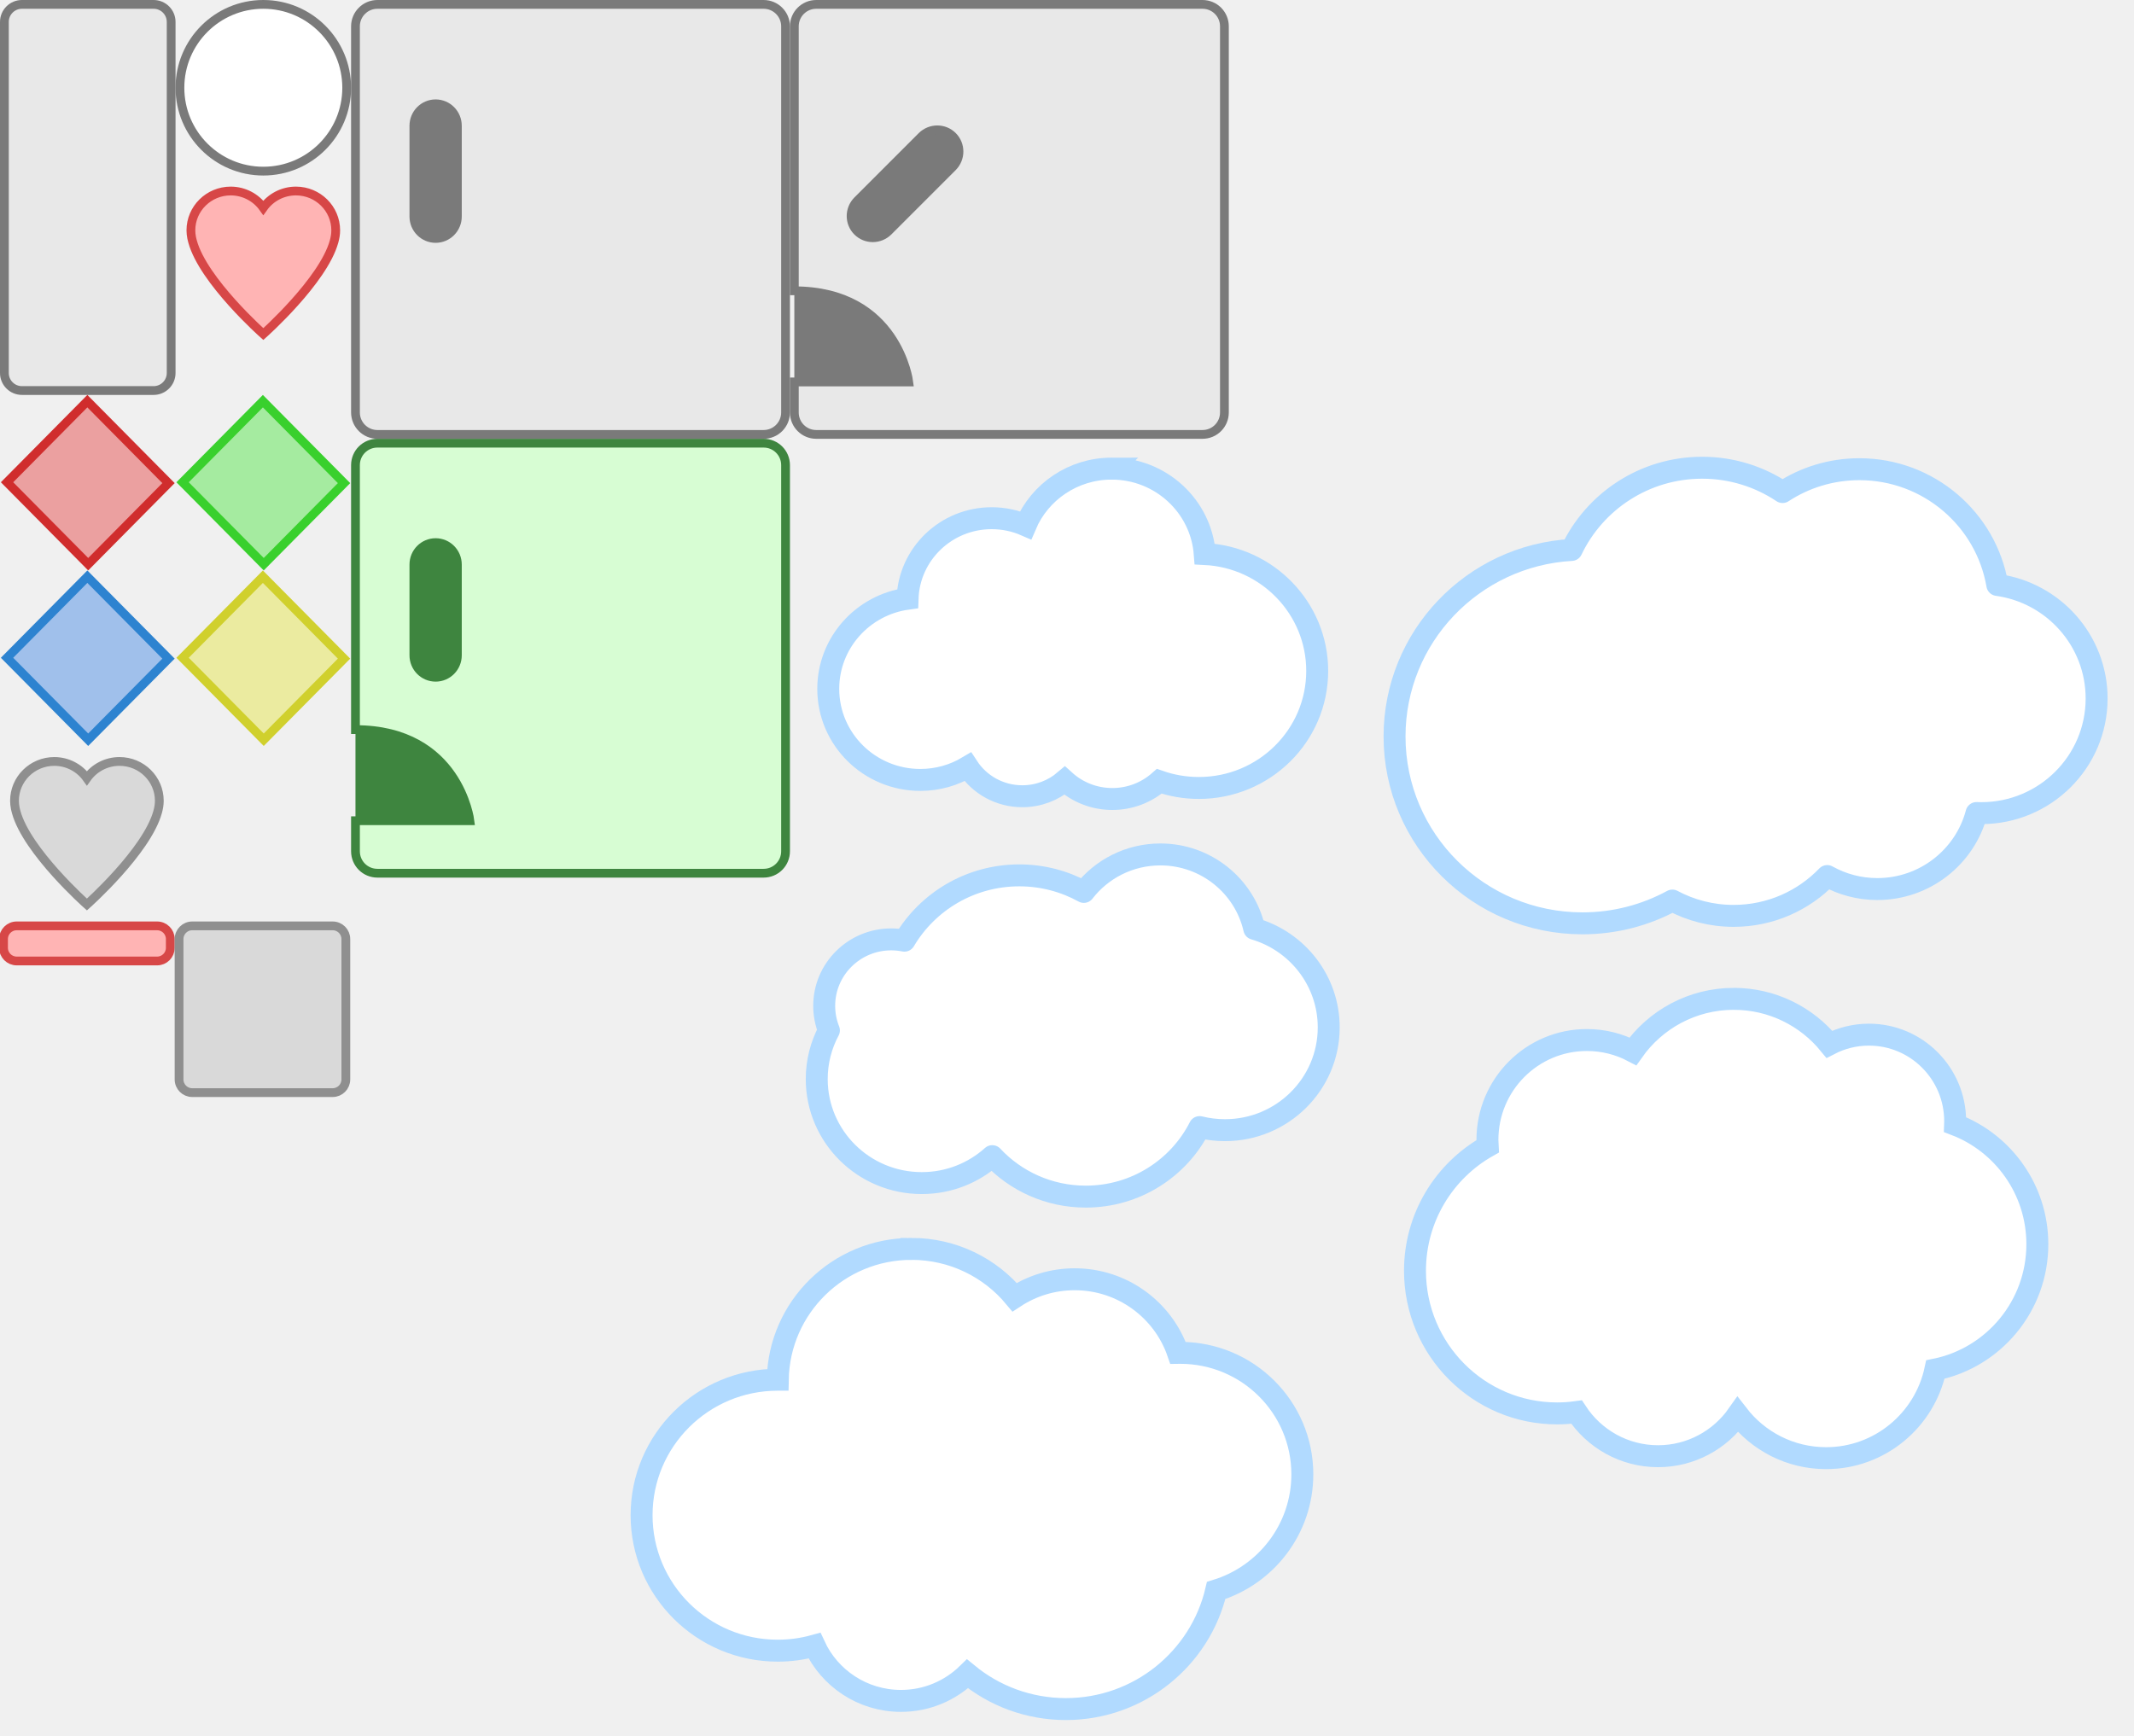
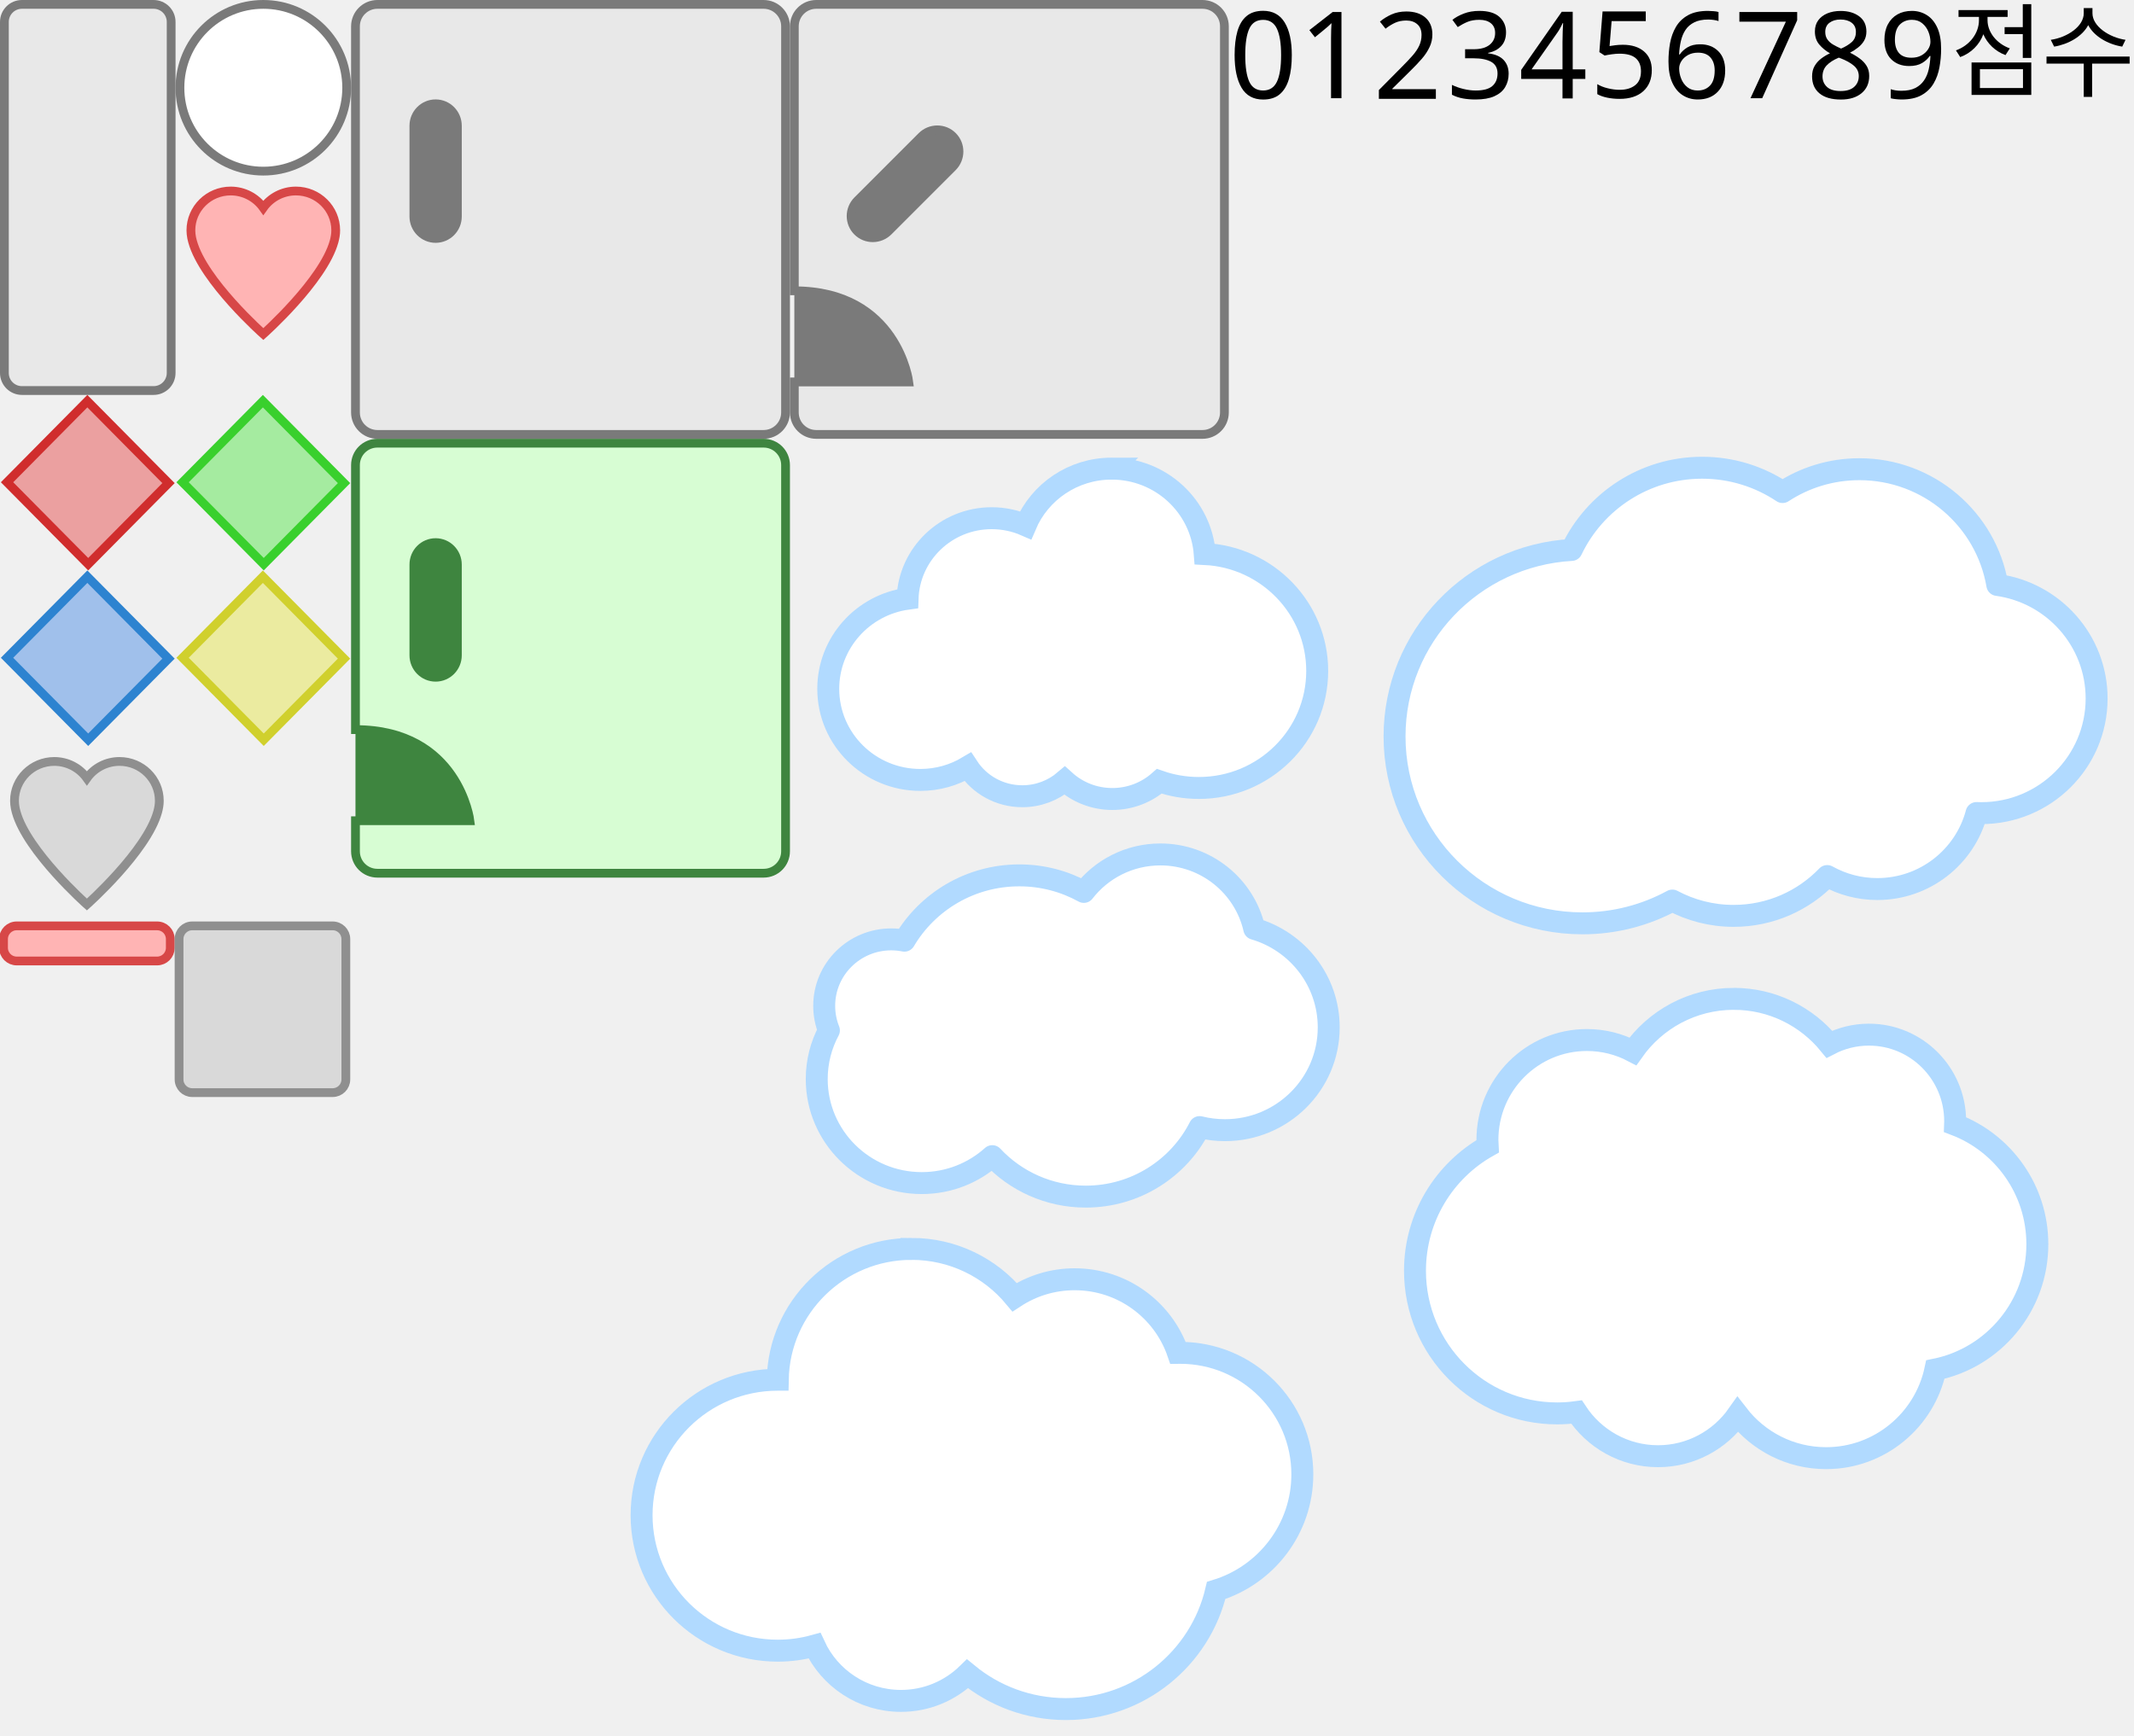
<svg xmlns="http://www.w3.org/2000/svg" width="486.262" height="395.558" id="svg2" version="1.1" style="enable-background:new">
  <defs id="defs4">
    <linearGradient id="linearGradient3915">
      <stop style="stop-color:#f8fcff;stop-opacity:0.88;" offset="0" id="stop3917" />
      <stop style="stop-color:#f2f2f2;stop-opacity:0.768;" offset="1" id="stop3919" />
    </linearGradient>
  </defs>
  <g id="layer1" transform="translate(0,-852.3622)" style="display:none">
    <rect style="opacity:1;fill:#d5d5d5;fill-opacity:1;fill-rule:nonzero;stroke:none;stroke-width:3;stroke-linecap:butt;stroke-linejoin:miter;stroke-miterlimit:4;stroke-dasharray:6, 3;stroke-dashoffset:0;stroke-opacity:1" id="rect4133" width="40" height="30" x="0" y="852.362" />
    <rect y="882.362" x="0" height="30" width="40" id="rect4135" style="opacity:1;fill:#e0e0e0;fill-opacity:1;fill-rule:nonzero;stroke:none;stroke-width:3;stroke-linecap:butt;stroke-linejoin:miter;stroke-miterlimit:4;stroke-dasharray:6, 3;stroke-dashoffset:0;stroke-opacity:1" />
    <rect style="opacity:1;fill:#d5d5d5;fill-opacity:1;fill-rule:nonzero;stroke:none;stroke-width:3;stroke-linecap:butt;stroke-linejoin:miter;stroke-miterlimit:4;stroke-dasharray:6, 3;stroke-dashoffset:0;stroke-opacity:1" id="rect4137" width="40" height="30" x="0" y="912.362" />
    <rect y="852.362" x="40" height="40" width="40" id="rect4154" style="opacity:1;fill:#c0c0c0;fill-opacity:1;fill-rule:nonzero;stroke:none;stroke-width:3;stroke-linecap:butt;stroke-linejoin:miter;stroke-miterlimit:4;stroke-dasharray:6, 3;stroke-dashoffset:0;stroke-opacity:1" />
    <rect style="opacity:1;fill:#aaaaaa;fill-opacity:1;fill-rule:nonzero;stroke:none;stroke-width:3;stroke-linecap:butt;stroke-linejoin:miter;stroke-miterlimit:4;stroke-dasharray:6, 3;stroke-dashoffset:0;stroke-opacity:1" id="rect4159" width="40" height="40" x="40" y="892.362" />
    <rect y="852.362" x="80" height="100" width="100" id="rect4209" style="opacity:1;fill:#9e9e9e;fill-opacity:1;fill-rule:nonzero;stroke:none;stroke-width:3;stroke-linecap:butt;stroke-linejoin:miter;stroke-miterlimit:4;stroke-dasharray:6, 3;stroke-dashoffset:0;stroke-opacity:1" />
    <rect style="opacity:1;fill:#c4c4c4;fill-opacity:1;fill-rule:nonzero;stroke:none;stroke-width:3;stroke-linecap:butt;stroke-linejoin:miter;stroke-miterlimit:4;stroke-dasharray:6, 3;stroke-dashoffset:0;stroke-opacity:1" id="rect4211" width="100" height="100" x="80" y="952.362" />
    <rect y="852.362" x="180" height="100" width="100" id="rect4213" style="opacity:1;fill:#7e7e7e;fill-opacity:1;fill-rule:nonzero;stroke:none;stroke-width:3;stroke-linecap:butt;stroke-linejoin:miter;stroke-miterlimit:4;stroke-dasharray:6, 3;stroke-dashoffset:0;stroke-opacity:1" />
    <rect style="opacity:1;fill:#969696;fill-opacity:1;fill-rule:nonzero;stroke:none;stroke-width:5;stroke-linecap:butt;stroke-linejoin:miter;stroke-miterlimit:4;stroke-dasharray:none;stroke-dashoffset:0;stroke-opacity:1;enable-background:new" id="rect4459" width="128.874" height="88.881" x="180" y="952.362" />
    <rect y="952.362" x="308.874" height="117.015" width="177.388" id="rect4491" style="opacity:1;fill:#c1c1c1;fill-opacity:1;fill-rule:nonzero;stroke:none;stroke-width:5;stroke-linecap:butt;stroke-linejoin:miter;stroke-miterlimit:4;stroke-dasharray:none;stroke-dashoffset:0;stroke-opacity:1;enable-background:new" />
    <rect y="952.362" x="180" height="88.881" width="128.874" id="rect4493" style="opacity:1;fill:#969696;fill-opacity:1;fill-rule:nonzero;stroke:none;stroke-width:5;stroke-linecap:butt;stroke-linejoin:miter;stroke-miterlimit:4;stroke-dasharray:none;stroke-dashoffset:0;stroke-opacity:1;enable-background:new" />
    <rect style="opacity:1;fill:#626262;fill-opacity:1;fill-rule:nonzero;stroke:none;stroke-width:5;stroke-linecap:butt;stroke-linejoin:miter;stroke-miterlimit:4;stroke-dasharray:none;stroke-dashoffset:0;stroke-opacity:1;enable-background:new" id="rect4495" width="131.461" height="89.662" x="178.707" y="1041.243" />
    <rect style="opacity:1;fill:#969696;fill-opacity:1;fill-rule:nonzero;stroke:none;stroke-width:5;stroke-linecap:butt;stroke-linejoin:miter;stroke-miterlimit:4;stroke-dasharray:none;stroke-dashoffset:0;stroke-opacity:1;enable-background:new" id="rect4497" width="168.538" height="125.901" x="309.062" y="1069.377" />
    <rect style="opacity:1;fill:#c1c1c1;fill-opacity:1;fill-rule:nonzero;stroke:none;stroke-width:5;stroke-linecap:butt;stroke-linejoin:miter;stroke-miterlimit:4;stroke-dasharray:none;stroke-dashoffset:0;stroke-opacity:1;enable-background:new" id="rect4499" width="177.388" height="117.015" x="132.779" y="1130.905" />
    <rect style="opacity:1;fill:#606060;fill-opacity:1;fill-rule:nonzero;stroke:none;stroke-width:2;stroke-linecap:butt;stroke-linejoin:miter;stroke-miterlimit:4;stroke-dasharray:none;stroke-dashoffset:0;stroke-opacity:1" id="rect4170" width="40" height="40" x="0" y="942.362" />
    <rect y="942.362" x="40" height="40" width="40" id="rect4182" style="opacity:1;fill:#606060;fill-opacity:1;fill-rule:nonzero;stroke:none;stroke-width:2;stroke-linecap:butt;stroke-linejoin:miter;stroke-miterlimit:4;stroke-dasharray:none;stroke-dashoffset:0;stroke-opacity:1" />
    <rect style="opacity:1;fill:#606060;fill-opacity:1;fill-rule:nonzero;stroke:none;stroke-width:2;stroke-linecap:butt;stroke-linejoin:miter;stroke-miterlimit:4;stroke-dasharray:none;stroke-dashoffset:0;stroke-opacity:1" id="rect4186" width="40" height="40" x="0" y="982.362" />
    <rect style="opacity:1;fill:#606060;fill-opacity:1;fill-rule:nonzero;stroke:none;stroke-width:2;stroke-linecap:butt;stroke-linejoin:miter;stroke-miterlimit:4;stroke-dasharray:none;stroke-dashoffset:0;stroke-opacity:1" id="rect4188" width="40" height="40" x="40" y="982.362" />
    <rect y="1022.362" x="-0.197" height="40" width="40" id="rect4223" style="opacity:1;fill:#aaaaaa;fill-opacity:1;fill-rule:nonzero;stroke:none;stroke-width:3;stroke-linecap:butt;stroke-linejoin:miter;stroke-miterlimit:4;stroke-dasharray:6, 3;stroke-dashoffset:0;stroke-opacity:1" />
    <rect y="1062.362" x="-0.197" height="40" width="40" id="rect4288" style="opacity:1;fill:#aaaaaa;fill-opacity:1;fill-rule:nonzero;stroke:none;stroke-width:3;stroke-linecap:butt;stroke-linejoin:miter;stroke-miterlimit:4;stroke-dasharray:6, 3;stroke-dashoffset:0;stroke-opacity:1" />
    <rect style="opacity:1;fill:#aaaaaa;fill-opacity:1;fill-rule:nonzero;stroke:none;stroke-width:3;stroke-linecap:butt;stroke-linejoin:miter;stroke-miterlimit:4;stroke-dasharray:6, 3;stroke-dashoffset:0;stroke-opacity:1" id="rect4292" width="40" height="40" x="39.803" y="1062.362" />
+     <rect style="opacity:1;fill:#d9d9d9;fill-opacity:1;fill-rule:nonzero;stroke:none;stroke-width:2;stroke-linecap:butt;stroke-linejoin:miter;stroke-miterlimit:4;stroke-dasharray:none;stroke-dashoffset:0;stroke-opacity:1;enable-background:new" id="rect4196" width="16.449" height="25.135" x="280" y="852.362" />
+     <rect y="852.362" x="296.449" height="25.135" width="16.449" id="rect4298" style="opacity:1;fill:#bdbdbd;fill-opacity:1;fill-rule:nonzero;stroke:none;stroke-width:2;stroke-linecap:butt;stroke-linejoin:miter;stroke-miterlimit:4;stroke-dasharray:none;stroke-dashoffset:0;stroke-opacity:1;enable-background:new" />
+     <rect y="852.362" x="312.898" height="25.135" width="16.449" id="rect4302" style="opacity:1;fill:#d9d9d9;fill-opacity:1;fill-rule:nonzero;stroke:none;stroke-width:2;stroke-linecap:butt;stroke-linejoin:miter;stroke-miterlimit:4;stroke-dasharray:none;stroke-dashoffset:0;stroke-opacity:1;enable-background:new" />
+     <rect style="opacity:1;fill:#bdbdbd;fill-opacity:1;fill-rule:nonzero;stroke:none;stroke-width:2;stroke-linecap:butt;stroke-linejoin:miter;stroke-miterlimit:4;stroke-dasharray:none;stroke-dashoffset:0;stroke-opacity:1;enable-background:new" id="rect4304" width="16.449" height="25.135" x="329.347" y="852.362" />
+     <rect style="opacity:1;fill:#d9d9d9;fill-opacity:1;fill-rule:nonzero;stroke:none;stroke-width:2;stroke-linecap:butt;stroke-linejoin:miter;stroke-miterlimit:4;stroke-dasharray:none;stroke-dashoffset:0;stroke-opacity:1;enable-background:new" id="rect4306" width="16.449" height="25.135" x="345.796" y="852.362" />
+     <rect y="852.362" x="362.245" height="25.135" width="16.449" id="rect4308" style="opacity:1;fill:#bdbdbd;fill-opacity:1;fill-rule:nonzero;stroke:none;stroke-width:2;stroke-linecap:butt;stroke-linejoin:miter;stroke-miterlimit:4;stroke-dasharray:none;stroke-dashoffset:0;stroke-opacity:1;enable-background:new" />
+     <rect y="852.362" x="378.694" height="25.135" width="16.449" id="rect4310" style="opacity:1;fill:#d9d9d9;fill-opacity:1;fill-rule:nonzero;stroke:none;stroke-width:2;stroke-linecap:butt;stroke-linejoin:miter;stroke-miterlimit:4;stroke-dasharray:none;stroke-dashoffset:0;stroke-opacity:1;enable-background:new" />
+     <rect style="opacity:1;fill:#bdbdbd;fill-opacity:1;fill-rule:nonzero;stroke:none;stroke-width:2;stroke-linecap:butt;stroke-linejoin:miter;stroke-miterlimit:4;stroke-dasharray:none;stroke-dashoffset:0;stroke-opacity:1;enable-background:new" id="rect4312" width="16.449" height="25.135" x="395.143" y="852.362" />
+     <rect style="opacity:1;fill:#d9d9d9;fill-opacity:1;fill-rule:nonzero;stroke:none;stroke-width:2;stroke-linecap:butt;stroke-linejoin:miter;stroke-miterlimit:4;stroke-dasharray:none;stroke-dashoffset:0;stroke-opacity:1;enable-background:new" id="rect4314" width="16.449" height="25.135" x="411.592" y="852.362" />
+     <rect y="852.362" x="428.041" height="25.135" width="16.449" id="rect4316" style="opacity:1;fill:#bdbdbd;fill-opacity:1;fill-rule:nonzero;stroke:none;stroke-width:2;stroke-linecap:butt;stroke-linejoin:miter;stroke-miterlimit:4;stroke-dasharray:none;stroke-dashoffset:0;stroke-opacity:1;enable-background:new" />
+     <rect y="852.362" x="444.49" height="25.135" width="21.214" id="rect4322" style="opacity:1;fill:#d9d9d9;fill-opacity:1;fill-rule:nonzero;stroke:none;stroke-width:2;stroke-linecap:butt;stroke-linejoin:miter;stroke-miterlimit:4;stroke-dasharray:none;stroke-dashoffset:0;stroke-opacity:1;enable-background:new" />
+     <rect style="opacity:1;fill:#bdbdbd;fill-opacity:1;fill-rule:nonzero;stroke:none;stroke-width:2;stroke-linecap:butt;stroke-linejoin:miter;stroke-miterlimit:4;stroke-dasharray:none;stroke-dashoffset:0;stroke-opacity:1;enable-background:new" id="rect4324" width="20.559" height="25.135" x="465.703" y="852.362" />
  </g>
  <g id="layer7">
    <rect style="display:inline;opacity:1;fill:#a5eba0;fill-opacity:1;fill-rule:nonzero;stroke:#39d02d;stroke-width:2;stroke-linecap:butt;stroke-linejoin:miter;stroke-miterlimit:4;stroke-dasharray:none;stroke-dashoffset:0;stroke-opacity:1;enable-background:new" id="rect4172" width="26.007" height="26.283" x="-47.766" y="106.896" transform="matrix(0.7035998,-0.7105964,0.7035998,0.7105964,0,0)" />
    <rect transform="matrix(0.7035998,-0.7105964,0.7035998,0.7105964,0,0)" y="78.471" x="-76.19" height="26.283" width="26.007" id="rect4184" style="display:inline;opacity:1;fill:#eba0a0;fill-opacity:1;fill-rule:nonzero;stroke:#d02d2d;stroke-width:2;stroke-linecap:butt;stroke-linejoin:miter;stroke-miterlimit:4;stroke-dasharray:none;stroke-dashoffset:0;stroke-opacity:1;enable-background:new" />
    <rect transform="matrix(0.7035998,-0.7105964,0.7035998,0.7105964,0,0)" y="135.041" x="-75.911" height="26.283" width="26.007" id="rect4190" style="display:inline;opacity:1;fill:#ebeba0;fill-opacity:1;fill-rule:nonzero;stroke:#d0d02d;stroke-width:2;stroke-linecap:butt;stroke-linejoin:miter;stroke-miterlimit:4;stroke-dasharray:none;stroke-dashoffset:0;stroke-opacity:1;enable-background:new" />
    <rect style="display:inline;opacity:1;fill:#a0c0eb;fill-opacity:1;fill-rule:nonzero;stroke:#2d83d0;stroke-width:2;stroke-linecap:butt;stroke-linejoin:miter;stroke-miterlimit:4;stroke-dasharray:none;stroke-dashoffset:0;stroke-opacity:1;enable-background:new" id="rect4192" width="26.007" height="26.283" x="-104.336" y="106.616" transform="matrix(0.7035998,-0.7105964,0.7035998,0.7105964,0,0)" />
    <text xml:space="preserve" style="font-style:normal;font-weight:normal;font-size:30px;line-height:125%;font-family:Sans;letter-spacing:0px;word-spacing:0px;fill:#000000;fill-opacity:1;stroke:none;stroke-width:1px;stroke-linecap:butt;stroke-linejoin:miter;stroke-opacity:1" x="61.915" y="209.48" id="text4219">
      <tspan id="tspan4221" x="61.915" y="209.48" />
    </text>
  </g>
  <g id="layer2" style="display:inline" transform="translate(0,-1.9073486e-6)">
    <rect style="opacity:1;fill:#e8e8e8;fill-opacity:1;fill-rule:nonzero;stroke:#7a7a7a;stroke-width:2;stroke-linecap:butt;stroke-linejoin:miter;stroke-miterlimit:4;stroke-dasharray:none;stroke-dashoffset:0;stroke-opacity:1" id="rect4140" width="38" height="88" x="1" y="1" rx="4" ry="4" />
  </g>
  <g id="layer3" style="display:inline" transform="translate(0,-1.9073486e-6)">
    <circle style="opacity:1;fill:#ffffff;fill-opacity:1;fill-rule:nonzero;stroke:#7a7a7a;stroke-width:2;stroke-linecap:butt;stroke-linejoin:miter;stroke-miterlimit:4;stroke-dasharray:none;stroke-dashoffset:0;stroke-opacity:1" id="path4157" cx="60" cy="20" r="19" />
  </g>
  <g id="layer4" transform="translate(0,-1.9073486e-6)">
    <path style="display:inline;opacity:1;fill:#ffb4b4;fill-opacity:1;fill-rule:nonzero;stroke:#d74747;stroke-width:2;stroke-linecap:butt;stroke-linejoin:miter;stroke-miterlimit:4;stroke-dasharray:none;stroke-dashoffset:0;stroke-opacity:1" d="m 52.575,43.529 c -5.012,0 -9.077,4.014 -9.075,8.966 1.15e-4,0.27 0.017,0.539 0.043,0.807 0.005,0.055 0.015,0.11 0.021,0.166 0.058,0.53 0.162,1.053 0.313,1.565 2.447,8.968 16.123,21.1 16.123,21.1 0,0 13.657,-12.139 16.123,-21.102 0.228,-0.829 0.377,-1.677 0.377,-2.536 0.002,-4.952 -4.063,-8.966 -9.075,-8.966 -2.959,0.002 -5.731,1.429 -7.428,3.824 -1.696,-2.393 -4.465,-3.82 -7.422,-3.824 z" id="circle4192" />
    <path id="path4225" d="m 12.378,173.529 c -5.012,0 -9.077,4.014 -9.075,8.966 1.15e-4,0.27 0.017,0.539 0.043,0.807 0.005,0.055 0.015,0.11 0.021,0.166 0.058,0.53 0.162,1.054 0.313,1.565 2.447,8.968 16.123,21.1 16.123,21.1 0,0 13.657,-12.139 16.123,-21.102 0.228,-0.829 0.377,-1.677 0.377,-2.536 0.002,-4.952 -4.063,-8.966 -9.075,-8.966 -2.959,0.002 -5.731,1.429 -7.428,3.824 -1.696,-2.393 -4.465,-3.82 -7.422,-3.824 z" style="display:inline;opacity:1;fill:#d9d9d9;fill-opacity:1;fill-rule:nonzero;stroke:#8f8f8f;stroke-width:2;stroke-linecap:butt;stroke-linejoin:miter;stroke-miterlimit:4;stroke-dasharray:none;stroke-dashoffset:0;stroke-opacity:1" />
  </g>
  <g id="layer5" transform="translate(0,-1.9073486e-6)">
    <rect style="opacity:1;fill:#7a7a7a;fill-opacity:1;fill-rule:nonzero;stroke:none;stroke-width:2;stroke-linecap:butt;stroke-linejoin:miter;stroke-miterlimit:4;stroke-dasharray:none;stroke-dashoffset:0;stroke-opacity:1" id="rect4282" width="98" height="98" x="181" y="1" rx="5" ry="5" />
    <g id="g4274" transform="translate(0,100)" style="stroke:none;fill:#3e853f;fill-opacity:1">
      <rect style="opacity:1;fill:#3e853f;fill-opacity:1;fill-rule:nonzero;stroke:none;stroke-width:2;stroke-linecap:butt;stroke-linejoin:miter;stroke-miterlimit:4;stroke-dasharray:none;stroke-dashoffset:0;stroke-opacity:1" id="rect4276" width="98" height="98" x="81" y="1" rx="5" ry="5" />
      <rect style="opacity:1;fill:#3e853f;fill-opacity:1;fill-rule:nonzero;stroke:none;stroke-width:2;stroke-linecap:butt;stroke-linejoin:miter;stroke-miterlimit:4;stroke-dasharray:none;stroke-dashoffset:0;stroke-opacity:1" id="rect4278" width="9.913" height="30.682" x="94.307" y="23.657" rx="5" ry="5" />
    </g>
    <path id="path4270" d="m 186,1 88,0 c 2.77,0 5,2.23 5,5 l 0,88 c 0,2.77 -2.23,5 -5,5 l -88,0 c -2.77,0 -5,-2.23 -5,-5 l 0,-6.96 26.079,0 c 0,0 -2.553,-20.769 -26.079,-20.769 l 0,-60.271 c 0,-2.77 2.23,-5 5,-5 z" style="opacity:1;fill:#e8e8e8;fill-opacity:1;fill-rule:nonzero;stroke:#7a7a7a;stroke-width:2;stroke-linecap:butt;stroke-linejoin:miter;stroke-miterlimit:4;stroke-dasharray:none;stroke-dashoffset:0;stroke-opacity:1" />
    <g id="g4245">
      <rect ry="5" rx="5" y="1" x="81" height="98" width="98" id="rect4216" style="opacity:1;fill:#e8e8e8;fill-opacity:1;fill-rule:nonzero;stroke:#7a7a7a;stroke-width:2;stroke-linecap:butt;stroke-linejoin:miter;stroke-miterlimit:4;stroke-dasharray:none;stroke-dashoffset:0;stroke-opacity:1" />
      <rect ry="5" rx="5" y="23.657" x="94.307" height="30.682" width="9.913" id="rect4229" style="opacity:1;fill:#7a7a7a;fill-opacity:1;fill-rule:nonzero;stroke:#7a7a7a;stroke-width:2;stroke-linecap:butt;stroke-linejoin:miter;stroke-miterlimit:4;stroke-dasharray:none;stroke-dashoffset:0;stroke-opacity:1" />
    </g>
    <path style="fill:none;fill-rule:evenodd;stroke:#7a7a7a;stroke-width:0;stroke-linecap:butt;stroke-linejoin:miter;stroke-opacity:1;stroke-miterlimit:4;stroke-dasharray:none" d="M 185.978,22.657 205.685,8.614" id="path4233" />
    <path style="opacity:1;fill:#d7fdd3;fill-opacity:1;fill-rule:nonzero;stroke:#3e853f;stroke-width:2;stroke-linecap:butt;stroke-linejoin:miter;stroke-miterlimit:4;stroke-dasharray:none;stroke-dashoffset:0;stroke-opacity:1" d="m 86,101 88,0 c 2.77,0 5,2.23 5,5 l 0,88 c 0,2.77 -2.23,5 -5,5 l -88,0 c -2.77,0 -5,-2.23 -5,-5 l 0,-6.96 26.079,0 c 0,0 -2.553,-20.769 -26.079,-20.769 L 81,106 c 0,-2.77 2.23,-5 5,-5 z" id="rect4251" />
    <rect ry="5" rx="5" y="123.657" x="94.307" height="30.682" width="9.913" id="rect4253" style="opacity:1;fill:#3e853f;fill-opacity:1;fill-rule:nonzero;stroke:#3e853f;stroke-width:2;stroke-linecap:butt;stroke-linejoin:miter;stroke-miterlimit:4;stroke-dasharray:none;stroke-dashoffset:0;stroke-opacity:1" />
    <rect style="opacity:1;fill:#7a7a7a;fill-opacity:1;fill-rule:nonzero;stroke:#7a7a7a;stroke-width:2;stroke-linecap:butt;stroke-linejoin:miter;stroke-miterlimit:4;stroke-dasharray:none;stroke-dashoffset:0;stroke-opacity:1" id="rect4284" width="9.913" height="30.682" x="170.483" y="-131.549" rx="5" ry="5" transform="matrix(0.7071068,0.7071068,-0.7071068,0.7071068,0,0)" />
  </g>
  <g id="layer6">
    <path style="fill:#ffffff;fill-opacity:1;fill-rule:nonzero;stroke:#b1daff;stroke-width:5;stroke-linecap:round;stroke-linejoin:round;stroke-miterlimit:4;stroke-dasharray:none;stroke-opacity:1;enable-background:new" d="m 264.402,194.722 c -7.108,0 -13.426,3.35 -17.437,8.54 -4.356,-2.401 -9.366,-3.773 -14.704,-3.773 -11.163,0 -20.916,5.983 -26.173,14.885 -0.969,-0.191 -1.973,-0.298 -2.998,-0.298 -8.445,0 -15.285,6.783 -15.285,15.148 0,1.978 0.38,3.867 1.076,5.599 -1.773,3.31 -2.776,7.083 -2.776,11.091 0,13.091 10.713,23.703 23.928,23.703 6.187,0 11.826,-2.321 16.074,-6.139 5.302,5.674 12.882,9.223 21.303,9.223 11.345,0 21.17,-6.446 25.943,-15.845 1.847,0.459 3.783,0.703 5.774,0.703 13.059,0 23.641,-10.49 23.641,-23.426 0,-10.637 -7.159,-19.611 -16.963,-22.467 -2.205,-9.698 -10.947,-16.946 -21.403,-16.946 z" id="path6037" />
    <path style="fill:#ffffff;fill-opacity:1;fill-rule:nonzero;stroke:#b1daff;stroke-width:5;stroke-miterlimit:4;stroke-dasharray:none;stroke-opacity:1;enable-background:new" d="m 207.7,284.614 c -16.659,0 -30.192,13.303 -30.477,29.815 -0.002,0 -0.005,0 -0.006,0 -17.133,0 -31.024,13.825 -31.024,30.877 0,17.052 13.891,30.871 31.024,30.871 2.903,0 5.712,-0.397 8.376,-1.139 3.421,7.427 10.958,12.585 19.703,12.585 5.906,0 11.257,-2.353 15.165,-6.168 6.085,5.014 13.893,8.03 22.41,8.03 16.668,0 30.627,-11.541 34.251,-27.032 11.368,-3.477 19.633,-14.008 19.633,-26.463 0,-15.288 -12.449,-27.685 -27.81,-27.685 -0.174,0 -0.348,0.004 -0.521,0.006 -3.336,-9.757 -12.616,-16.776 -23.548,-16.776 -5.054,0 -9.755,1.505 -13.68,4.082 -5.592,-6.722 -14.043,-11.005 -23.496,-11.005 z" id="path4157-9" />
    <path style="fill:#ffffff;fill-opacity:1;fill-rule:nonzero;stroke:#b1daff;stroke-width:5;stroke-miterlimit:4;stroke-dasharray:none;stroke-opacity:1;enable-background:new" d="m 395.074,227.63 c -9.5,0 -17.894,4.722 -22.989,11.959 -3.136,-1.645 -6.704,-2.575 -10.488,-2.575 -12.519,0 -22.667,10.186 -22.667,22.751 0,0.497 0.015,0.989 0.046,1.478 -9.877,5.567 -16.552,16.179 -16.552,28.358 0,17.95 14.5,32.504 32.384,32.504 1.504,0 2.98,-0.107 4.43,-0.306 3.973,6.057 10.805,10.059 18.571,10.059 7.508,0 14.146,-3.742 18.168,-9.464 4.657,6.029 11.941,9.909 20.13,9.909 12.229,0 22.446,-8.653 24.899,-20.193 13.253,-2.699 23.231,-14.462 23.231,-28.56 0,-12.456 -7.789,-23.086 -18.743,-27.255 0.01,-0.259 0.018,-0.518 0.018,-0.78 0,-10.894 -8.799,-19.725 -19.652,-19.725 -3.248,0 -6.31,0.794 -9.009,2.194 -5.16,-6.319 -13,-10.353 -21.775,-10.353 z" id="path4191-4" />
    <path id="path6176-4" d="m 387.863,106.593 c -13.14,0 -24.478,7.661 -29.756,18.736 -22.492,1.274 -40.34,19.816 -40.34,42.508 0,23.517 19.169,42.585 42.811,42.585 7.424,0 14.408,-1.884 20.494,-5.191 4.157,2.225 8.903,3.489 13.954,3.489 8.389,0 15.96,-3.485 21.332,-9.076 3.377,1.885 7.266,2.965 11.413,2.965 10.851,0 19.982,-7.353 22.611,-17.326 0.365,0.015 0.728,0.026 1.097,0.026 14.505,-3e-5 26.265,-11.698 26.265,-26.127 0,-13.201 -9.844,-24.116 -22.628,-25.878 -2.557,-14.972 -15.652,-26.376 -31.432,-26.376 -6.464,0 -12.48,1.92 -17.505,5.208 -5.237,-3.496 -11.536,-5.543 -18.317,-5.543 z" style="display:inline;fill:#ffffff;fill-opacity:1;fill-rule:nonzero;stroke:#b1daff;stroke-width:5;stroke-linecap:round;stroke-linejoin:round;stroke-miterlimit:4;stroke-dasharray:none;stroke-dashoffset:0;stroke-opacity:1;marker-start:none;enable-background:new" />
    <path style="fill:#ffffff;fill-opacity:1;fill-rule:nonzero;stroke:#b1daff;stroke-width:5;stroke-miterlimit:4;stroke-dasharray:none;stroke-opacity:1;enable-background:new" d="m 253.312,106.796 c -8.832,2e-5 -16.406,5.323 -19.62,12.903 -2.364,-1.031 -4.975,-1.605 -7.725,-1.605 -10.382,0 -18.837,8.158 -19.167,18.346 -10.21,1.401 -18.071,10.068 -18.071,20.551 0,11.459 9.394,20.749 20.982,20.749 3.958,0 7.658,-1.087 10.817,-2.971 2.632,4.026 7.209,6.689 12.417,6.689 3.691,0 7.071,-1.335 9.661,-3.547 2.861,2.592 6.673,4.175 10.859,4.175 4.11,0 7.858,-1.528 10.701,-4.036 2.817,0.986 5.849,1.522 9.007,1.522 14.898,0 26.971,-11.94 26.971,-26.672 0,-14.285 -11.353,-25.949 -25.623,-26.645 -0.813,-10.881 -10,-19.458 -21.21,-19.458 z" id="path4305-4" />
    <rect style="opacity:1;fill:#ffb4b4;fill-opacity:1;fill-rule:nonzero;stroke:#d74747;stroke-width:2;stroke-linecap:butt;stroke-linejoin:miter;stroke-miterlimit:4;stroke-dasharray:none;stroke-dashoffset:0;stroke-opacity:1" id="rect4290" width="38" height="8" x="0.803" y="211" rx="3" ry="3" />
    <rect ry="3" rx="3" y="211" x="40.803" height="38" width="38" id="rect4294" style="opacity:1;fill:#d9d9d9;fill-opacity:1;fill-rule:nonzero;stroke:#8f8f8f;stroke-width:2;stroke-linecap:butt;stroke-linejoin:miter;stroke-miterlimit:4;stroke-dasharray:none;stroke-dashoffset:0;stroke-opacity:1" />
  </g>
+   <g id="layer8">
+     <text xml:space="preserve" style="font-style:normal;font-variant:normal;font-weight:normal;font-stretch:normal;font-size:27.5px;line-height:125%;font-family:'Droid Sans Mono';-inkscape-font-specification:'Droid Sans Mono';letter-spacing:0px;word-spacing:0px;fill:#000000;fill-opacity:1;stroke:none;stroke-width:1px;stroke-linecap:butt;stroke-linejoin:miter;stroke-opacity:1;enable-background:new" x="279.98" y="22.403" id="text4192">
+       <tspan id="tspan4194" x="279.98" y="22.403">0</tspan>
+     </text>
+     <text xml:space="preserve" style="font-style:normal;font-variant:normal;font-weight:normal;font-stretch:normal;font-size:27.5px;line-height:125%;font-family:'Droid Sans Mono';-inkscape-font-specification:'Droid Sans Mono';letter-spacing:0px;word-spacing:0px;fill:#000000;fill-opacity:1;stroke:none;stroke-width:1px;stroke-linecap:butt;stroke-linejoin:miter;stroke-opacity:1" x="295.905" y="22.383" id="text4254">
+       <tspan id="tspan4256" x="295.905" y="22.383">1</tspan>
+     </text>
+     <text xml:space="preserve" style="font-style:normal;font-weight:normal;font-size:27.5px;line-height:125%;font-family:Sans;letter-spacing:0px;word-spacing:0px;fill:#000000;fill-opacity:1;stroke:none;stroke-width:1px;stroke-linecap:butt;stroke-linejoin:miter;stroke-opacity:1" x="312.885" y="22.524" id="text4258">
+       <tspan id="tspan4260" x="312.885" y="22.524" style="font-style:normal;font-variant:normal;font-weight:normal;font-stretch:normal;font-family:'Droid Sans Mono';-inkscape-font-specification:'Droid Sans Mono'">2</tspan>
+     </text>
+     <text xml:space="preserve" style="font-style:normal;font-weight:normal;font-size:27.5px;line-height:125%;font-family:Sans;letter-spacing:0px;word-spacing:0px;fill:#000000;fill-opacity:1;stroke:none;stroke-width:1px;stroke-linecap:butt;stroke-linejoin:miter;stroke-opacity:1" x="329.609" y="22.39" id="text4262">
+       <tspan id="tspan4264" x="329.609" y="22.39" style="font-style:normal;font-variant:normal;font-weight:normal;font-stretch:normal;font-family:'Droid Sans Mono';-inkscape-font-specification:'Droid Sans Mono'">3</tspan>
+     </text>
+     <text xml:space="preserve" style="font-style:normal;font-weight:normal;font-size:27.5px;line-height:125%;font-family:Sans;letter-spacing:0px;word-spacing:0px;fill:#000000;fill-opacity:1;stroke:none;stroke-width:1px;stroke-linecap:butt;stroke-linejoin:miter;stroke-opacity:1" x="346.051" y="22.437" id="text4266">
+       <tspan id="tspan4268" x="346.051" y="22.437" style="font-style:normal;font-variant:normal;font-weight:normal;font-stretch:normal;font-family:'Droid Sans Mono';-inkscape-font-specification:'Droid Sans Mono'">4</tspan>
+     </text>
+     <text xml:space="preserve" style="font-style:normal;font-weight:normal;font-size:27.5px;line-height:125%;font-family:Sans;letter-spacing:0px;word-spacing:0px;fill:#000000;fill-opacity:1;stroke:none;stroke-width:1px;stroke-linecap:butt;stroke-linejoin:miter;stroke-opacity:1" x="328.157" y="36.842" id="text4270">
+       <tspan id="tspan4272" x="328.157" y="36.842" />
+     </text>
+     <text xml:space="preserve" style="font-style:normal;font-variant:normal;font-weight:normal;font-stretch:normal;font-size:27.5px;line-height:125%;font-family:'Droid Sans Mono';-inkscape-font-specification:'Droid Sans Mono';letter-spacing:0px;word-spacing:0px;fill:#000000;fill-opacity:1;stroke:none;stroke-width:1px;stroke-linecap:butt;stroke-linejoin:miter;stroke-opacity:1" x="362.231" y="22.249" id="text4274">
+       <tspan id="tspan4276" x="362.231" y="22.249">5</tspan>
+     </text>
+     <text xml:space="preserve" style="font-style:normal;font-weight:normal;font-size:27.5px;line-height:125%;font-family:Sans;letter-spacing:0px;word-spacing:0px;fill:#000000;fill-opacity:1;stroke:none;stroke-width:1px;stroke-linecap:butt;stroke-linejoin:miter;stroke-opacity:1" x="378.667" y="22.39" id="text4278">
+       <tspan id="tspan4280" x="378.667" y="22.39" style="font-style:normal;font-variant:normal;font-weight:normal;font-stretch:normal;font-family:'Droid Sans Mono';-inkscape-font-specification:'Droid Sans Mono'">6</tspan>
+     </text>
+     <text xml:space="preserve" style="font-style:normal;font-weight:normal;font-size:27.5px;line-height:125%;font-family:Sans;letter-spacing:0px;word-spacing:0px;fill:#000000;fill-opacity:1;stroke:none;stroke-width:1px;stroke-linecap:butt;stroke-linejoin:miter;stroke-opacity:1" x="395.136" y="22.383" id="text4282">
+       <tspan id="tspan4284" x="395.136" y="22.383" style="font-style:normal;font-variant:normal;font-weight:normal;font-stretch:normal;font-family:'Droid Sans Mono';-inkscape-font-specification:'Droid Sans Mono'">7</tspan>
+     </text>
+     <text xml:space="preserve" style="font-style:normal;font-weight:normal;font-size:27.5px;line-height:125%;font-family:Sans;letter-spacing:0px;word-spacing:0px;fill:#000000;fill-opacity:1;stroke:none;stroke-width:1px;stroke-linecap:butt;stroke-linejoin:miter;stroke-opacity:1" x="411.565" y="22.403" id="text4286">
+       <tspan id="tspan4288" x="411.565" y="22.403" style="font-style:normal;font-variant:normal;font-weight:normal;font-stretch:normal;font-family:'Droid Sans Mono';-inkscape-font-specification:'Droid Sans Mono'">8</tspan>
+     </text>
+     <text xml:space="preserve" style="font-style:normal;font-variant:normal;font-weight:normal;font-stretch:normal;font-size:27.5px;line-height:125%;font-family:'Droid Sans Mono';-inkscape-font-specification:'Droid Sans Mono';letter-spacing:0px;word-spacing:0px;fill:#000000;fill-opacity:1;stroke:none;stroke-width:1px;stroke-linecap:butt;stroke-linejoin:miter;stroke-opacity:1" x="428.014" y="22.39" id="text4290">
+       <tspan id="tspan4292" x="428.014" y="22.39">9</tspan>
+     </text>
+     <text xml:space="preserve" style="font-style:normal;font-weight:normal;font-size:23.177px;line-height:125%;font-family:Sans;letter-spacing:0px;word-spacing:0px;fill:#000000;fill-opacity:1;stroke:none;stroke-width:1px;stroke-linecap:butt;stroke-linejoin:miter;stroke-opacity:1" x="444.451" y="20.1" id="text4318">
+       <tspan id="tspan4320" x="444.451" y="20.1" style="font-style:normal;font-variant:normal;font-weight:normal;font-stretch:normal;font-family:'Droid Sans Mono';-inkscape-font-specification:'Droid Sans Mono'">점</tspan>
+     </text>
+     <text id="text4326" y="20.264" x="465.171" style="font-style:normal;font-weight:normal;font-size:23.177px;line-height:125%;font-family:Sans;letter-spacing:0px;word-spacing:0px;fill:#000000;fill-opacity:1;stroke:none;stroke-width:1px;stroke-linecap:butt;stroke-linejoin:miter;stroke-opacity:1" xml:space="preserve">
+       <tspan style="font-style:normal;font-variant:normal;font-weight:normal;font-stretch:normal;font-family:'Droid Sans Mono';-inkscape-font-specification:'Droid Sans Mono'" y="20.264" x="465.171" id="tspan4328">수</tspan>
+     </text>
+   </g>
</svg>
